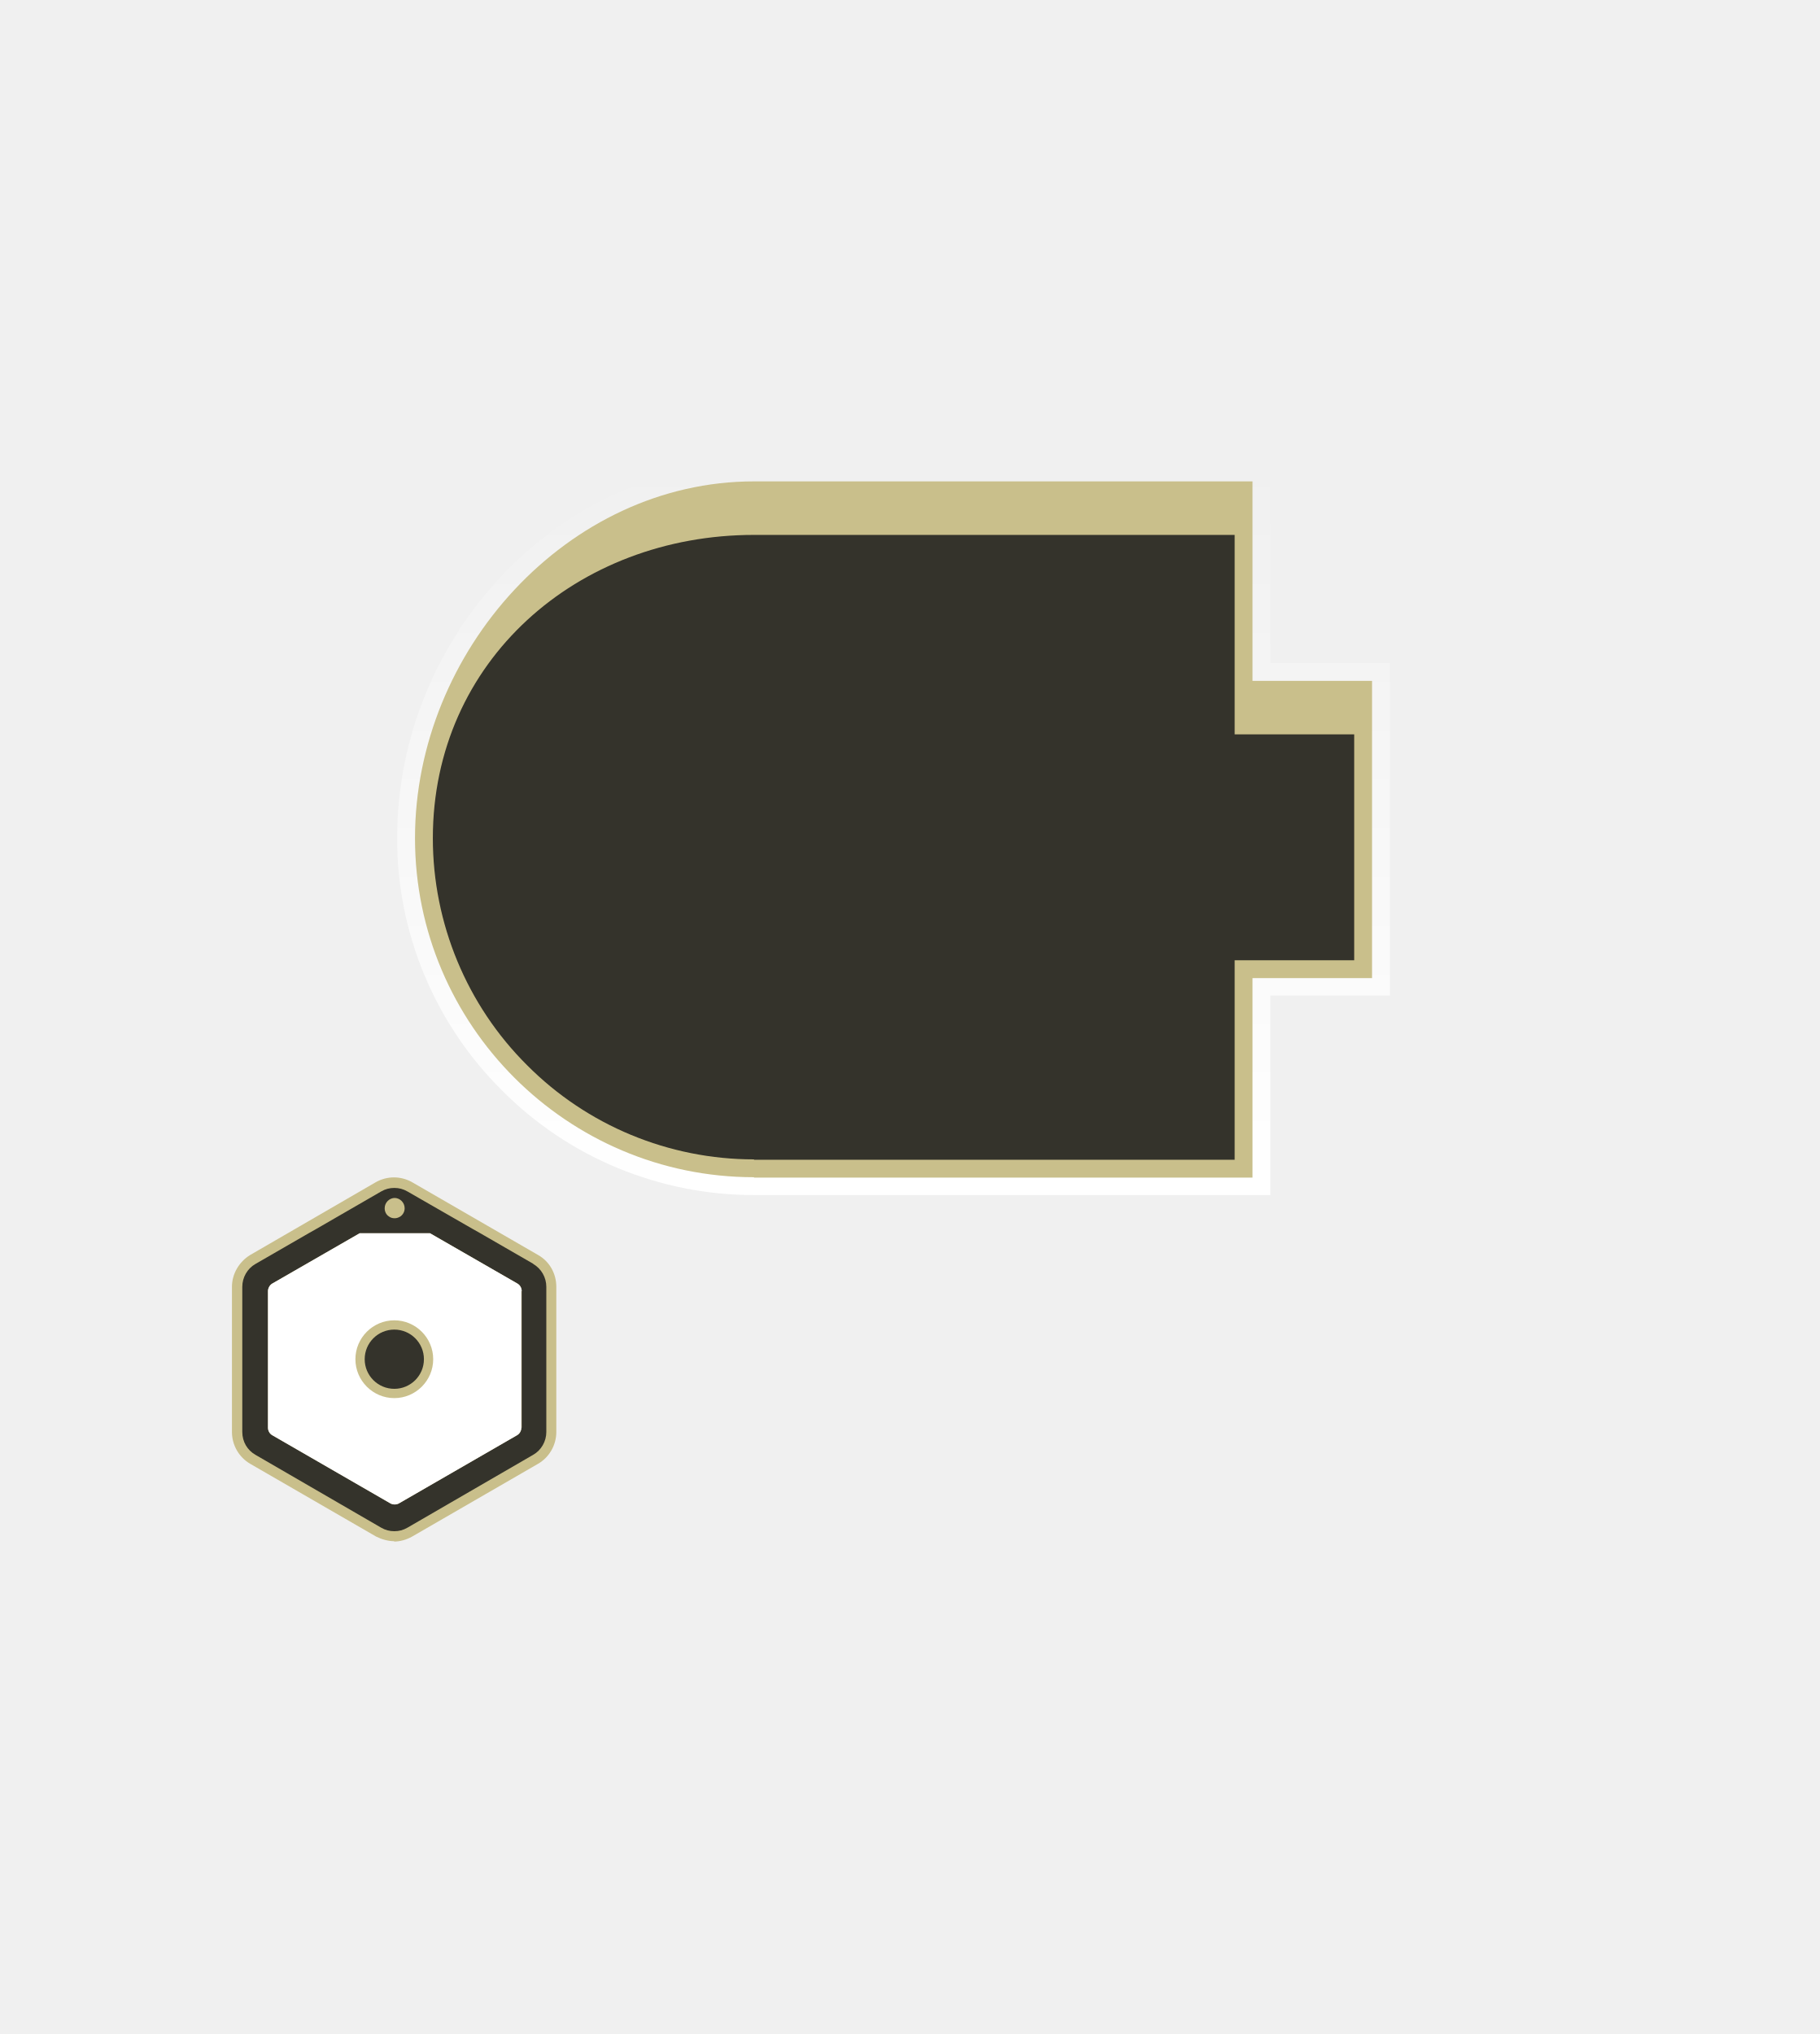
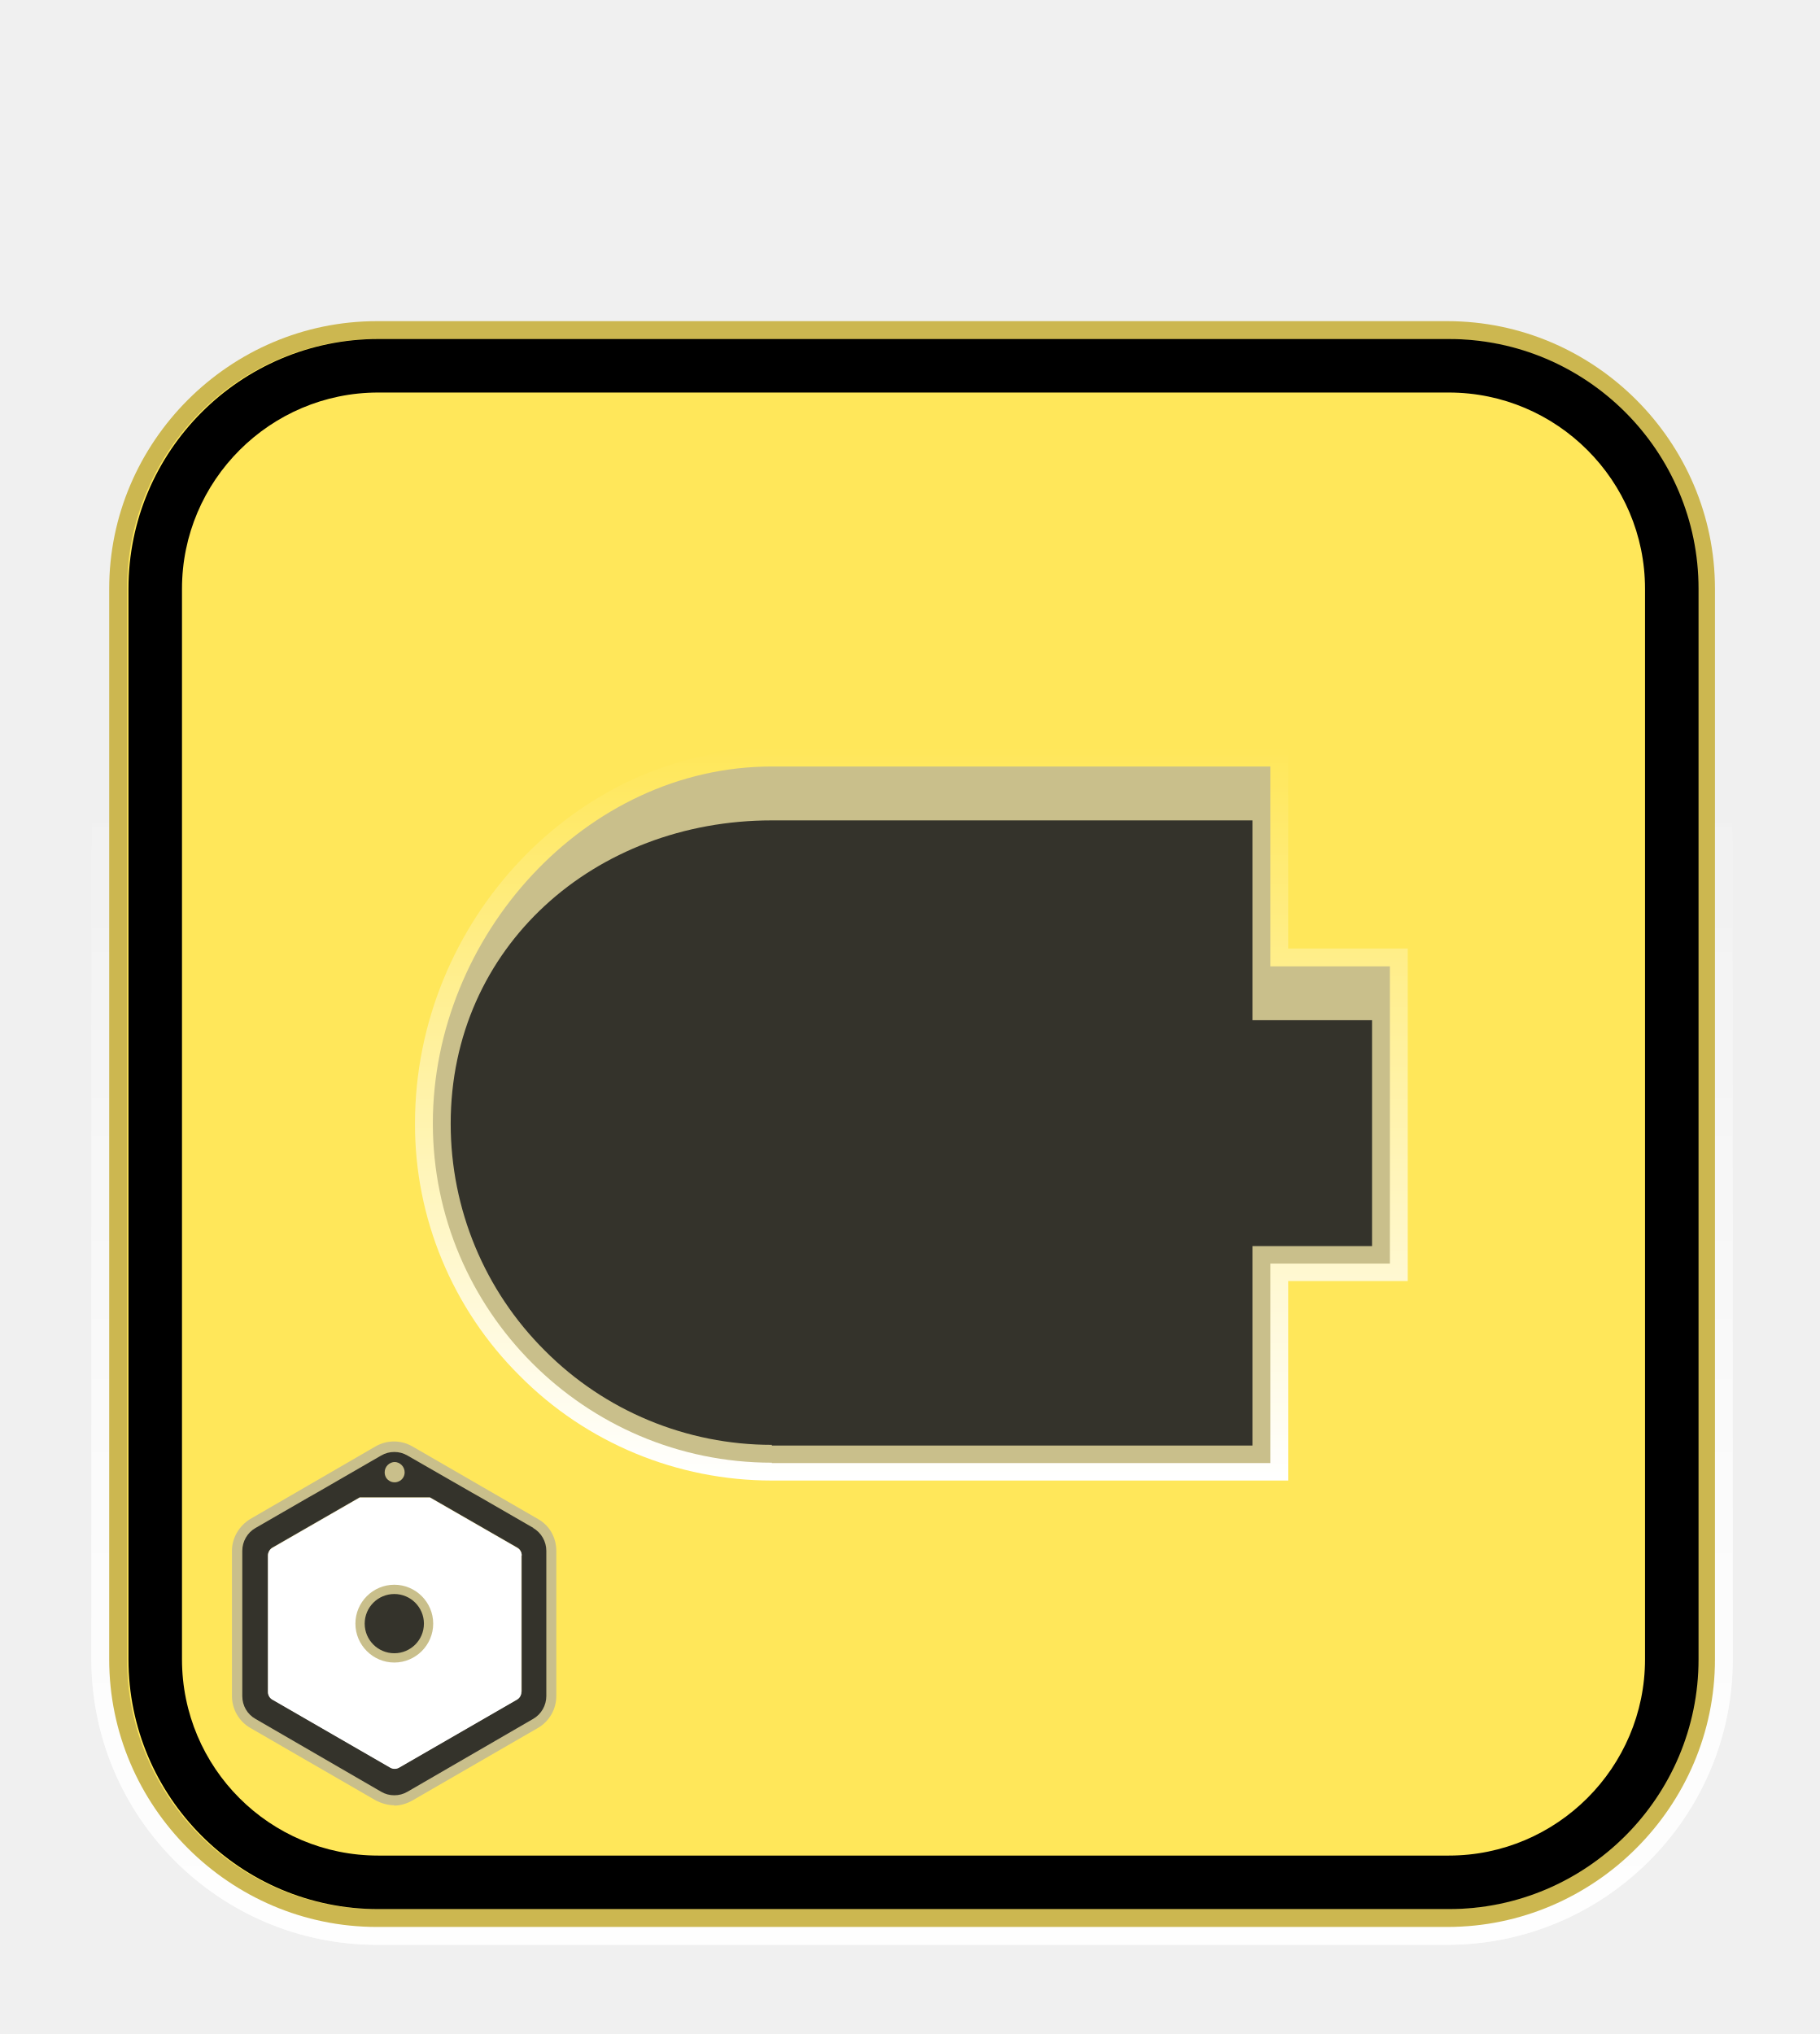
- <svg xmlns="http://www.w3.org/2000/svg" id="Layer_1" viewBox="0 0 51 57">
+ <svg xmlns="http://www.w3.org/2000/svg" xmlns:xlink="http://www.w3.org/1999/xlink" viewBox="0 0 51 57">
  <defs>
-     <linearGradient id="linear-gradient" x1="25.05" y1="-1084.18" x2="25.05" y2="-1063.67" gradientTransform="translate(0 -1050.72) scale(1 -1)" gradientUnits="userSpaceOnUse">
+     <linearGradient id="linear-gradient" x1="25.56" y1="1145.69" x2="25.56" y2="1112.86" gradientTransform="translate(0 -1091.28)" gradientUnits="userSpaceOnUse">
      <stop offset="0" stop-color="#fff" />
      <stop offset=".09" stop-color="#fff" stop-opacity=".91" />
      <stop offset="1" stop-color="#fff" stop-opacity="0" />
    </linearGradient>
+     <linearGradient id="linear-gradient-2" x1="25.55" y1="1132.73" x2="25.55" y2="1112.23" xlink:href="#linear-gradient" />
  </defs>
-   <path d="M21.13,33.49c-2.65,0-5.2-1.05-7.07-2.94-1.88-1.87-2.94-4.42-2.93-7.07,0-5.69,4.58-10.5,10-10.5h14.47s0,5.6,0,5.6h3.35s0,9.32,0,9.32h-3.35s0,5.59,0,5.59h-14.47Z" style="fill:url(#linear-gradient);" />
-   <path d="M21.13,32.99c-5.24,0-9.5-4.27-9.5-9.5,0-5.24,4.27-10,9.5-10h13.97s0,5.59,0,5.59h3.35s0,8.33,0,8.33h-3.35s0,5.59,0,5.59c0,0-13.97,0-13.97,0Z" style="fill:#c9bf8b;" />
-   <path d="M21.13,32.49c-2.39,0-4.68-.95-6.36-2.64-1.69-1.68-2.64-3.98-2.64-6.36,0-4.96,4.04-8.5,9-8.5h13.47s0,5.59,0,5.59h3.35s0,6.33,0,6.33h-3.35s0,5.59,0,5.59c0,0-13.47,0-13.47,0Z" style="fill:#34332b;" />
-   <path d="M11.05,43.19c-.17,0-.35-.05-.51-.13l-3.53-2.04c-.31-.18-.51-.52-.51-.89v-4.07c0-.36.2-.7.51-.89l3.52-2.04c.32-.18.7-.18,1.02,0l3.53,2.04c.32.18.51.52.51.89v4.07c0,.37-.2.71-.51.89l-3.53,2.04c-.16.09-.34.14-.51.14ZM7.78,39.98l3.27,1.89,3.27-1.89v-3.78l-2.37-1.36h-1.81l-2.37,1.36v3.78ZM11.05,33.85h0s0,0,0,0Z" style="fill:#c9bf8b;" />
-   <path d="M14.95,35.42l-1.49-.86-.23-.13-1.81-1.04c-.12-.07-.24-.1-.37-.1s-.25.03-.37.1l-1.8,1.04-.23.13-1.49.86c-.23.13-.37.38-.37.64v4.07c0,.27.14.51.37.64l3.52,2.04c.12.07.24.1.37.1s.25-.03.37-.1l3.52-2.04c.23-.13.37-.38.37-.64v-4.07c0-.26-.14-.51-.37-.64ZM11.05,33.57c.16,0,.29.13.29.29,0,.1-.05.18-.12.23-.05.03-.1.05-.16.05-.07,0-.12-.02-.16-.05-.08-.05-.12-.14-.12-.23,0-.16.13-.29.29-.29ZM14.61,40.01c0,.09-.05.17-.12.21l-3.31,1.91c-.07.04-.17.04-.24,0l-3.31-1.91c-.07-.04-.12-.12-.12-.21v-3.83c0-.08.05-.17.12-.21l2.45-1.41h1.97l2.45,1.41c.07.04.12.12.12.21v3.83Z" style="fill:#34332b;" />
-   <path d="M14.61,36.18v3.83c0,.09-.05.17-.12.21l-3.31,1.91c-.07.04-.17.04-.24,0l-3.31-1.91c-.07-.04-.12-.12-.12-.21v-3.83c0-.08.05-.17.12-.21l2.45-1.41h1.97l2.45,1.41c.07.04.12.12.12.21Z" style="fill:#fff;" />
-   <path d="M11.05,39.18c-.6,0-1.09-.49-1.09-1.09s.49-1.09,1.09-1.09,1.09.49,1.09,1.09-.49,1.09-1.09,1.09ZM11.05,37.53c-.31,0-.56.25-.56.56s.25.56.56.56.56-.25.56-.56-.25-.56-.56-.56Z" style="fill:#c9bf8b;" />
-   <circle cx="11.05" cy="38.09" r=".83" style="fill:#34332b;" />
+   <g id="Layer_2">
+     <path d="M10.56,54.5c-4.41,0-8-3.59-8-8v-30c0-4.41,3.59-8,8-8h30c4.41,0,8,3.59,8,8v30c0,4.41-3.59,8-8,8H10.56Z" style="fill:url(#linear-gradient); isolation:isolate; opacity:.75;" />
+     <path d="M10.56,54.5c-4.41,0-8-3.59-8-8v-30c0-4.41,3.59-8,8-8h30c4.41,0,8,3.59,8,8v30c0,4.41-3.59,8-8,8H10.56Z" style="fill:url(#linear-gradient); isolation:isolate; opacity:.75;" />
+     <path d="M48.06,46.5c0,4.12-3.38,7.5-7.5,7.5H10.56c-4.12,0-7.5-3.38-7.5-7.5v-30c0-4.12,3.38-7.5,7.5-7.5h30c4.12,0,7.5,3.38,7.5,7.5v30Z" style="fill:#ccb750;" />
+     <path d="M40.56,9.5H10.56c-3.86,0-7,3.14-7,7v30c0,3.86,3.14,7,7,7h30c3.86,0,7-3.14,7-7v-30c0-3.86-3.14-7-7-7Z" style="fill:#ffe75a;" />
+     <path d="M40.6,9.5H10.6c-3.86,0-7,3.14-7,7v30c0,3.86,3.14,7,7,7h30c3.86,0,7-3.14,7-7v-30c0-3.86-3.14-7-7-7ZM46.1,46.5c0,3.03-2.47,5.5-5.5,5.5H10.6c-3.04,0-5.5-2.46-5.5-5.5v-30c0-3.03,2.47-5.5,5.5-5.5h30c3.03,0,5.5,2.47,5.5,5.5v30Z" />
+   </g>
+   <g id="Layer_1">
+     <path d="M21.63,41.49c-2.65,0-5.2-1.05-7.07-2.94-1.88-1.87-2.94-4.42-2.93-7.07,0-5.69,4.58-10.5,10-10.5h14.47s0,5.6,0,5.6h3.35s0,9.32,0,9.32h-3.35s0,5.59,0,5.59h-14.47Z" style="fill:url(#linear-gradient-2);" />
+     <path d="M21.63,40.99c-5.24,0-9.5-4.27-9.5-9.51,0-5.24,4.27-10,9.5-10h13.97s0,5.6,0,5.6h3.35s0,8.33,0,8.33h-3.35s0,5.59,0,5.59h-13.97Z" style="fill:#c9bf8b;" />
+     <path d="M21.63,40.49c-2.39,0-4.68-.95-6.36-2.64-1.69-1.68-2.64-3.97-2.64-6.36,0-4.96,4.04-8.5,9-8.5h13.47s0,5.6,0,5.6h3.35s0,6.33,0,6.33h-3.35s0,5.59,0,5.59h-13.47Z" style="fill:#34332b;" />
+     <path d="M11.05,50.59c-.17,0-.35-.05-.51-.13l-3.53-2.04c-.31-.18-.51-.52-.51-.89v-4.07c0-.36.2-.7.51-.89l3.52-2.04c.32-.18.7-.18,1.02,0l3.53,2.04c.32.18.51.52.51.89v4.07c0,.37-.2.71-.51.89l-3.53,2.04c-.16.09-.34.14-.51.14ZM7.78,47.39l3.27,1.89,3.27-1.89v-3.78l-2.37-1.36h-1.81l-2.37,1.36v3.78ZM11.05,41.26h0s0,0,0,0Z" style="fill:#c9bf8b;" />
+     <path d="M14.95,42.82l-1.49-.86-.23-.13-1.81-1.04c-.12-.07-.24-.1-.37-.1s-.25.03-.37.1l-1.8,1.04-.23.13-1.49.86c-.23.13-.37.38-.37.64v4.07c0,.27.14.51.37.64l3.52,2.04c.12.07.24.1.37.1s.25-.03.37-.1l3.52-2.04c.23-.13.37-.38.37-.64v-4.07c0-.26-.14-.51-.37-.64ZM11.05,40.97c.16,0,.29.13.29.29,0,.1-.05.18-.12.23-.05.03-.1.05-.16.05-.07,0-.12-.02-.16-.05-.08-.05-.12-.14-.12-.23,0-.16.13-.29.29-.29ZM14.61,47.41c0,.09-.05.17-.12.21l-3.31,1.91c-.07.04-.17.04-.24,0l-3.31-1.91c-.07-.04-.12-.12-.12-.21v-3.83c0-.08.05-.17.12-.21l2.45-1.41h1.97l2.45,1.41c.07.04.12.12.12.21v3.83Z" style="fill:#34332b;" />
+     <path d="M14.61,43.59v3.83c0,.09-.05.17-.12.21l-3.31,1.91c-.07.04-.17.04-.24,0l-3.31-1.91c-.07-.04-.12-.12-.12-.21v-3.83c0-.08.05-.17.12-.21l2.45-1.41h1.97l2.45,1.41c.07.04.12.12.12.21Z" style="fill:#fff;" />
+     <path d="M11.05,46.59c-.6,0-1.09-.49-1.09-1.09s.49-1.09,1.09-1.09,1.09.49,1.09,1.09-.49,1.09-1.09,1.09ZM11.05,44.94c-.31,0-.56.25-.56.56s.25.56.56.56.56-.25.56-.56-.25-.56-.56-.56Z" style="fill:#c9bf8b;" />
+     <circle cx="11.05" cy="45.5" r=".83" style="fill:#34332b;" />
+   </g>
</svg>
